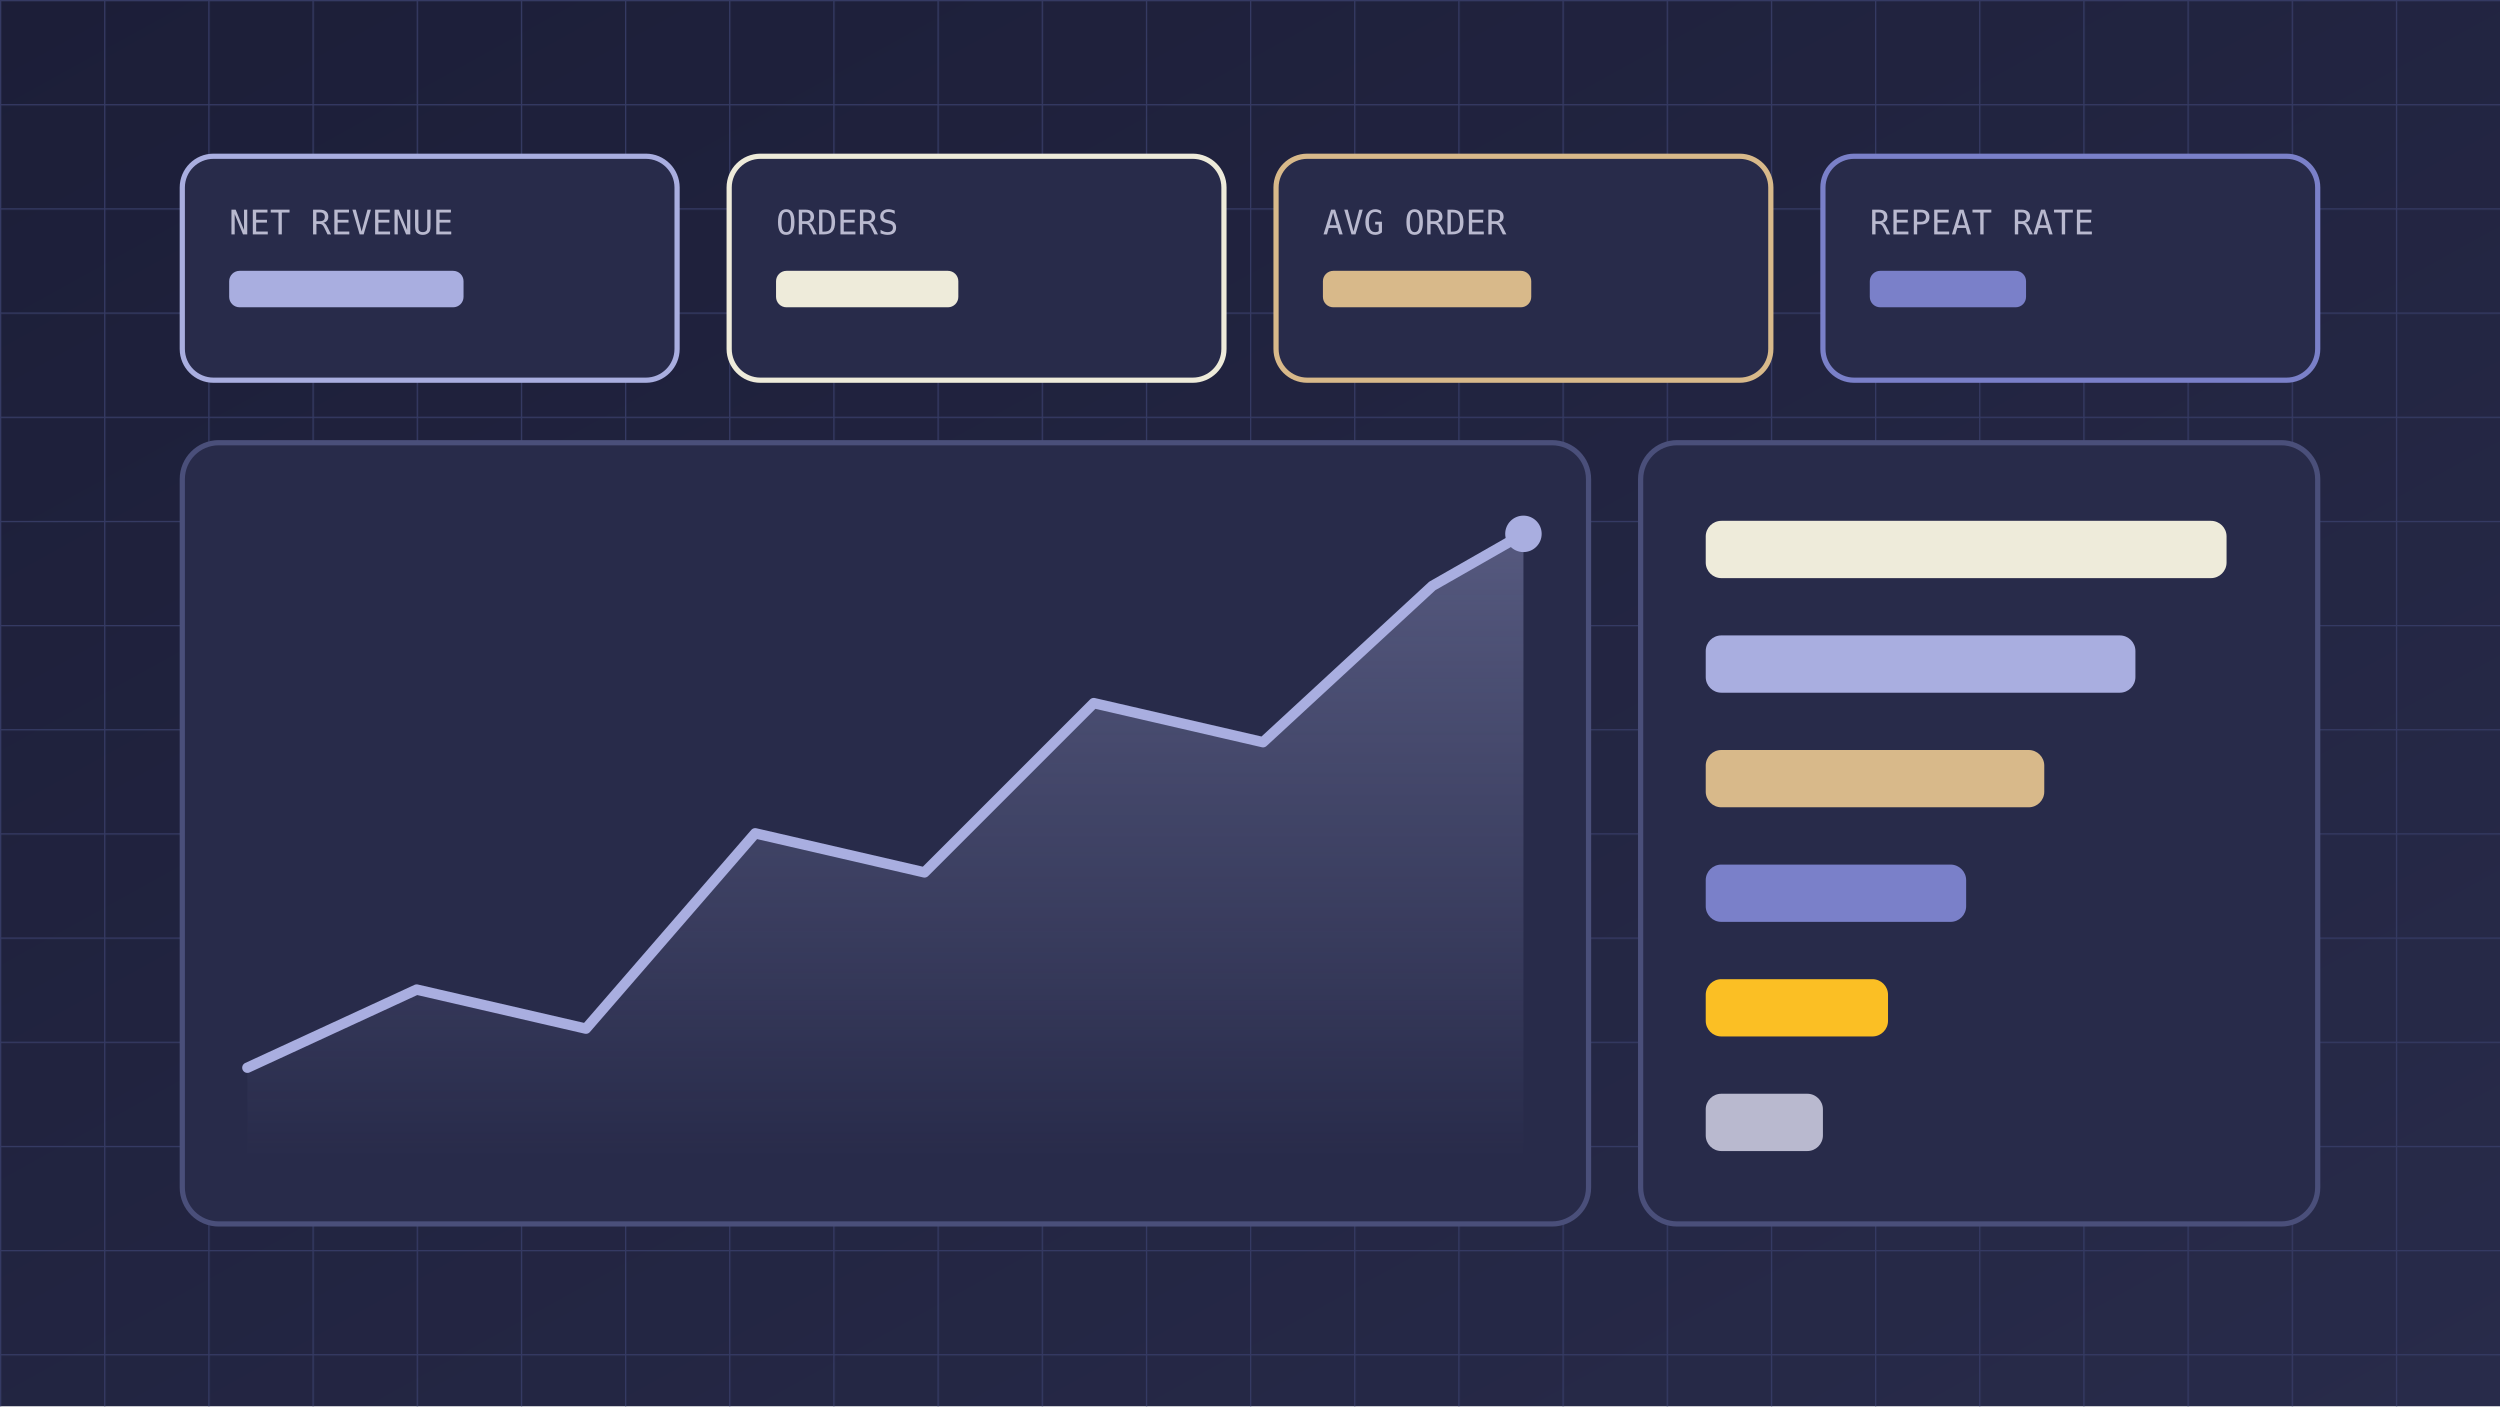
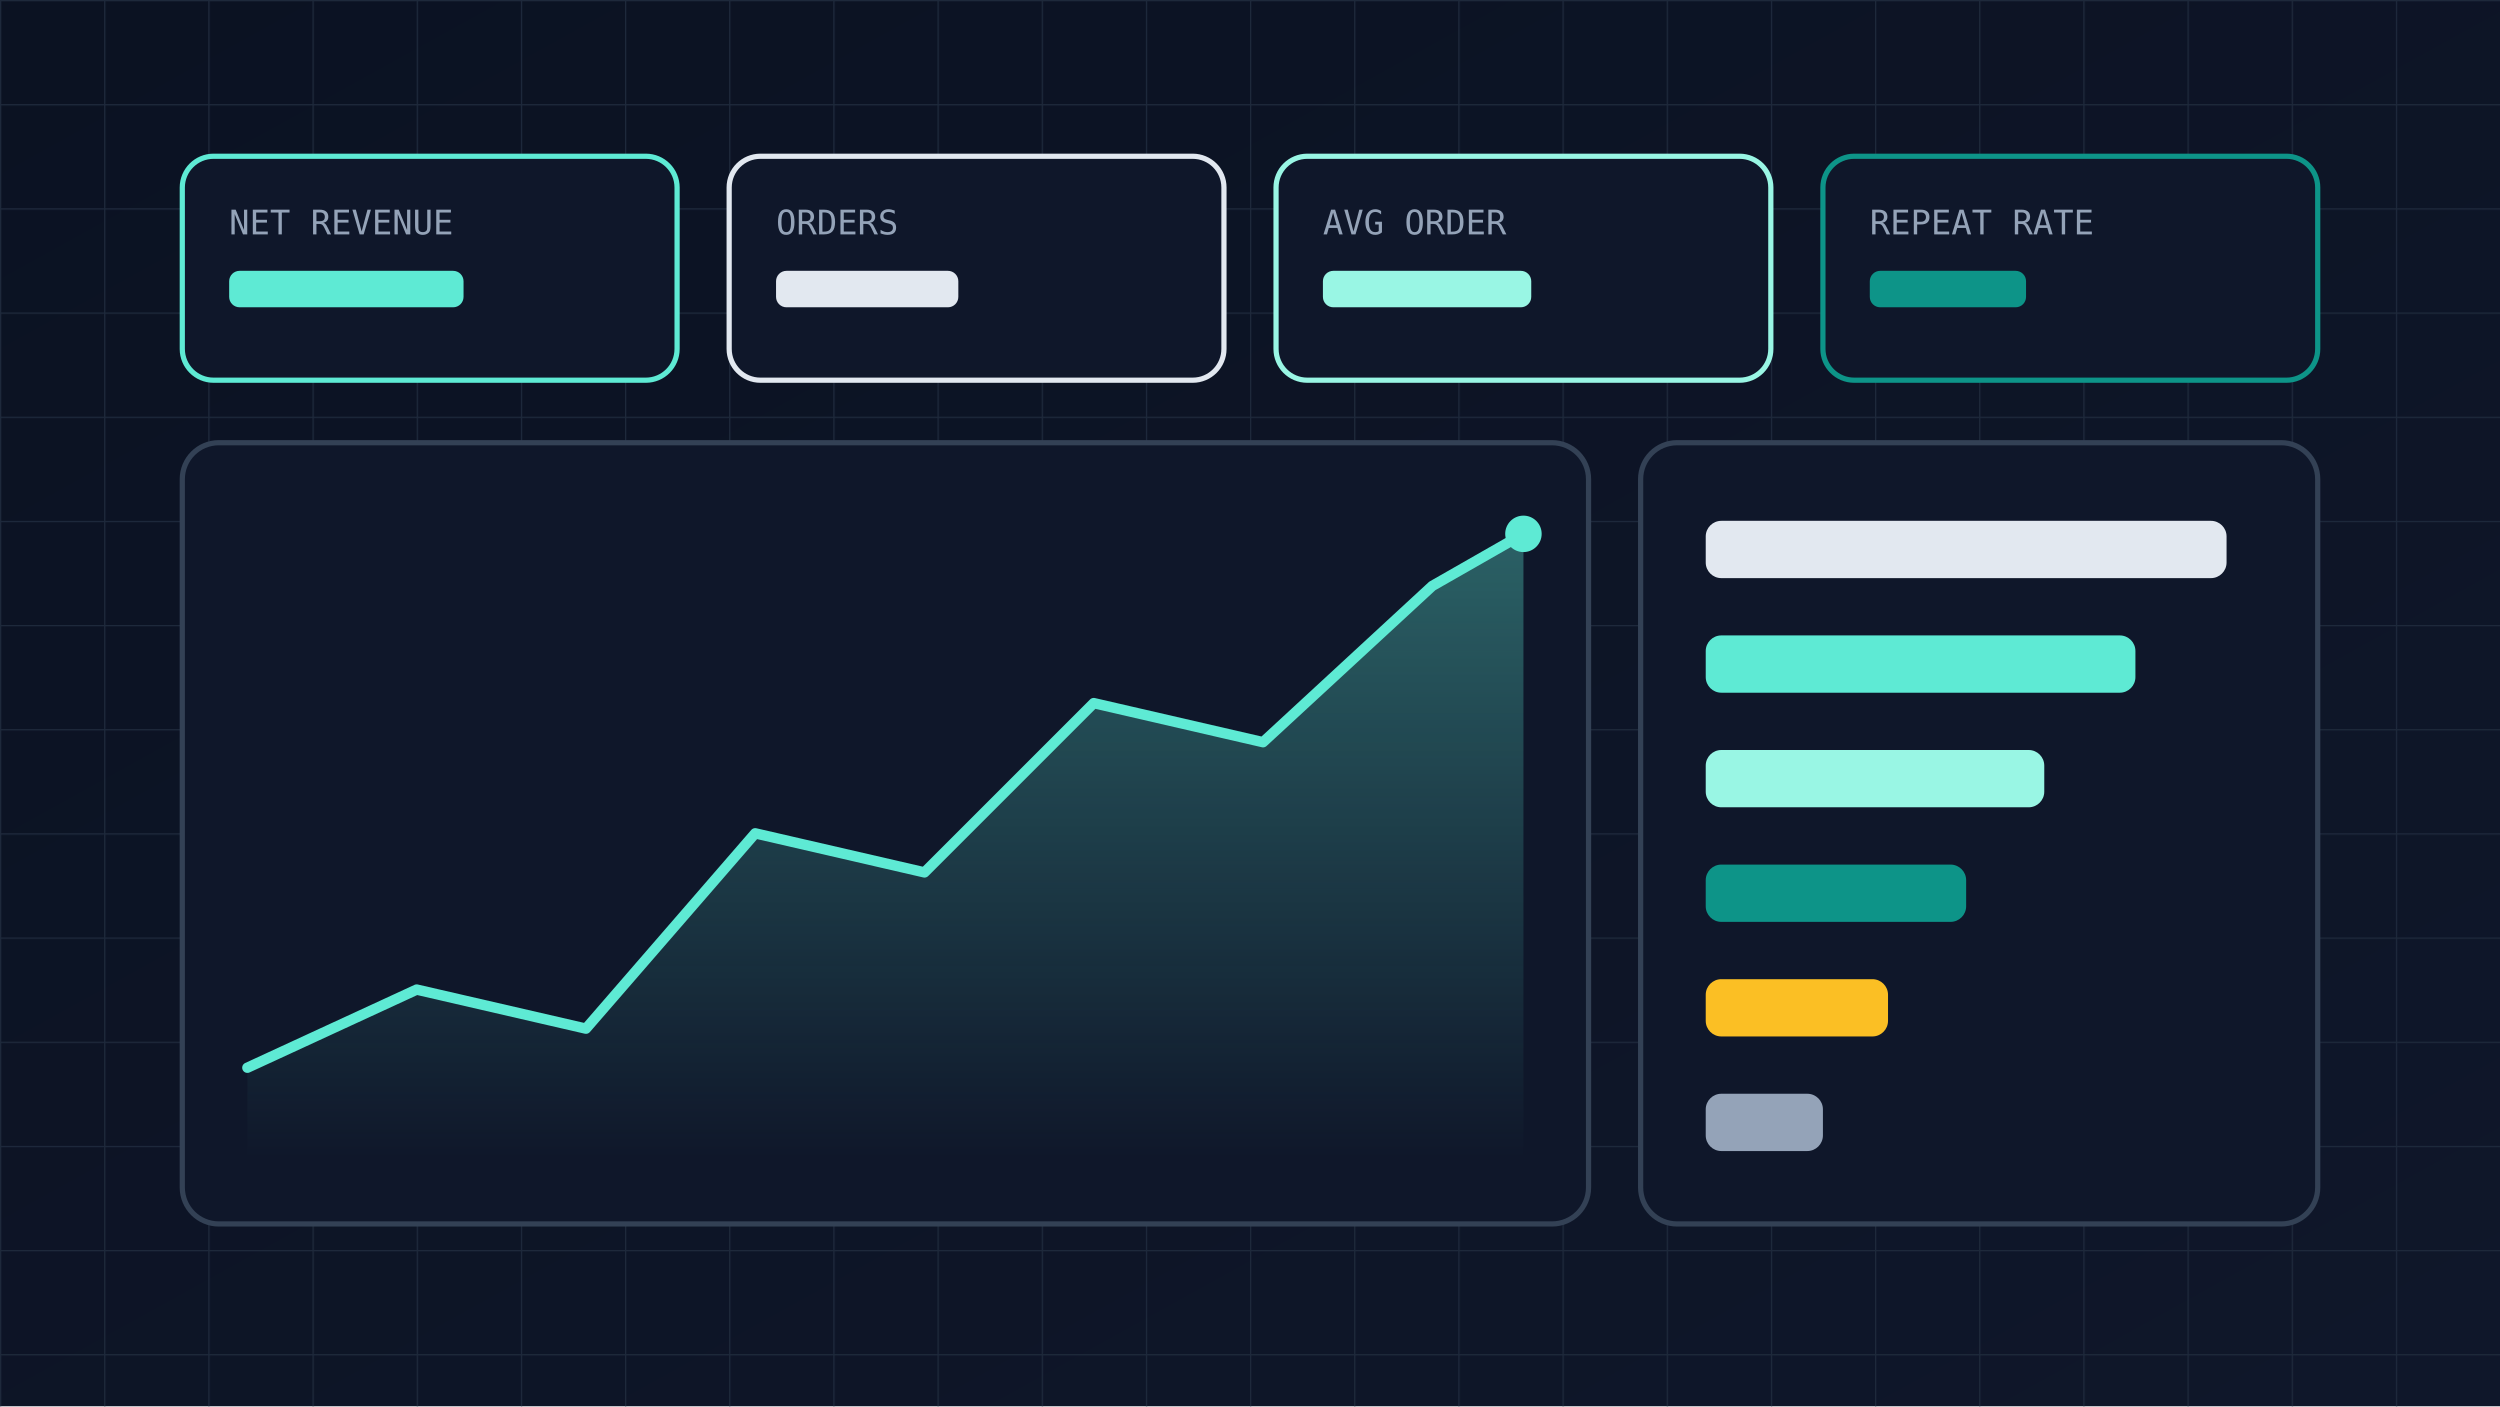
<svg xmlns="http://www.w3.org/2000/svg" viewBox="0 0 960 540" width="960" height="540">
  <defs>
    <linearGradient id="bg4" x1="0" y1="0" x2="1" y2="1">
-       <stop offset="0%" stop-color="#1c1e38" />
-       <stop offset="100%" stop-color="#282b4a" />
+       <stop offset="0%" stop-color="#0b1222" />
+       <stop offset="100%" stop-color="#0f172a" />
    </linearGradient>
    <pattern id="grid4" width="40" height="40" patternUnits="userSpaceOnUse">
-       <path d="M40 0H0V40" fill="none" stroke="#353a63" stroke-width="1" />
+       <path d="M40 0H0V40" fill="none" stroke="#1e293b" stroke-width="1" />
    </pattern>
    <linearGradient id="area4" x1="0" y1="0" x2="0" y2="1">
-       <stop offset="0%" stop-color="#a9aee0" stop-opacity=".35" />
-       <stop offset="100%" stop-color="#a9aee0" stop-opacity="0" />
+       <stop offset="0%" stop-color="#5eead4" stop-opacity=".35" />
+       <stop offset="100%" stop-color="#5eead4" stop-opacity="0" />
    </linearGradient>
  </defs>
  <rect width="960" height="540" fill="url(#bg4)" />
  <rect width="960" height="540" fill="url(#grid4)" />
  <g font-family="monospace" font-size="13">
-     <rect x="70" y="60" width="190" height="86" rx="12" fill="#282b4a" stroke="#a9aee0" stroke-width="2" />
-     <text x="88" y="90" fill="#b9b9cf">NET REVENUE</text>
-     <rect x="88" y="104" width="90" height="14" rx="4" fill="#a9aee0" />
-     <rect x="280" y="60" width="190" height="86" rx="12" fill="#282b4a" stroke="#eeebda" stroke-width="2" />
-     <text x="298" y="90" fill="#b9b9cf">ORDERS</text>
-     <rect x="298" y="104" width="70" height="14" rx="4" fill="#eeebda" />
-     <rect x="490" y="60" width="190" height="86" rx="12" fill="#282b4a" stroke="#d8b98a" stroke-width="2" />
-     <text x="508" y="90" fill="#b9b9cf">AVG ORDER</text>
-     <rect x="508" y="104" width="80" height="14" rx="4" fill="#d8b98a" />
-     <rect x="700" y="60" width="190" height="86" rx="12" fill="#282b4a" stroke="#7a80c9" stroke-width="2" />
-     <text x="718" y="90" fill="#b9b9cf">REPEAT RATE</text>
-     <rect x="718" y="104" width="60" height="14" rx="4" fill="#7a80c9" />
+     <rect x="70" y="60" width="190" height="86" rx="12" fill="#0f172a" stroke="#5eead4" stroke-width="2" />
+     <text x="88" y="90" fill="#94a3b8">NET REVENUE</text>
+     <rect x="88" y="104" width="90" height="14" rx="4" fill="#5eead4" />
+     <rect x="280" y="60" width="190" height="86" rx="12" fill="#0f172a" stroke="#e2e8f0" stroke-width="2" />
+     <text x="298" y="90" fill="#94a3b8">ORDERS</text>
+     <rect x="298" y="104" width="70" height="14" rx="4" fill="#e2e8f0" />
+     <rect x="490" y="60" width="190" height="86" rx="12" fill="#0f172a" stroke="#99f6e4" stroke-width="2" />
+     <text x="508" y="90" fill="#94a3b8">AVG ORDER</text>
+     <rect x="508" y="104" width="80" height="14" rx="4" fill="#99f6e4" />
+     <rect x="700" y="60" width="190" height="86" rx="12" fill="#0f172a" stroke="#0d9488" stroke-width="2" />
+     <text x="718" y="90" fill="#94a3b8">REPEAT RATE</text>
+     <rect x="718" y="104" width="60" height="14" rx="4" fill="#0d9488" />
  </g>
-   <rect x="70" y="170" width="540" height="300" rx="14" fill="#282b4a" stroke="#4a4f7a" stroke-width="2" />
+   <rect x="70" y="170" width="540" height="300" rx="14" fill="#0f172a" stroke="#334155" stroke-width="2" />
  <path d="M95 410 L160 380 L225 395 L290 320 L355 335 L420 270 L485 285 L550 225 L585 205 L585 445 L95 445 Z" fill="url(#area4)" />
-   <path d="M95 410 L160 380 L225 395 L290 320 L355 335 L420 270 L485 285 L550 225 L585 205" fill="none" stroke="#a9aee0" stroke-width="4" stroke-linecap="round" stroke-linejoin="round" />
-   <circle cx="585" cy="205" r="7" fill="#a9aee0" />
-   <rect x="630" y="170" width="260" height="300" rx="14" fill="#282b4a" stroke="#4a4f7a" stroke-width="2" />
+   <path d="M95 410 L160 380 L225 395 L290 320 L355 335 L420 270 L485 285 L550 225 L585 205" fill="none" stroke="#5eead4" stroke-width="4" stroke-linecap="round" stroke-linejoin="round" />
+   <circle cx="585" cy="205" r="7" fill="#5eead4" />
+   <rect x="630" y="170" width="260" height="300" rx="14" fill="#0f172a" stroke="#334155" stroke-width="2" />
  <g>
-     <rect x="655" y="200" width="200" height="22" rx="6" fill="#eeebda" />
-     <rect x="655" y="244" width="165" height="22" rx="6" fill="#a9aee0" />
-     <rect x="655" y="288" width="130" height="22" rx="6" fill="#d8b98a" />
-     <rect x="655" y="332" width="100" height="22" rx="6" fill="#7a80c9" />
+     <rect x="655" y="200" width="200" height="22" rx="6" fill="#e2e8f0" />
+     <rect x="655" y="244" width="165" height="22" rx="6" fill="#5eead4" />
+     <rect x="655" y="288" width="130" height="22" rx="6" fill="#99f6e4" />
+     <rect x="655" y="332" width="100" height="22" rx="6" fill="#0d9488" />
    <rect x="655" y="376" width="70" height="22" rx="6" fill="#fbbf24" />
-     <rect x="655" y="420" width="45" height="22" rx="6" fill="#b9b9cf" />
+     <rect x="655" y="420" width="45" height="22" rx="6" fill="#94a3b8" />
  </g>
</svg>
